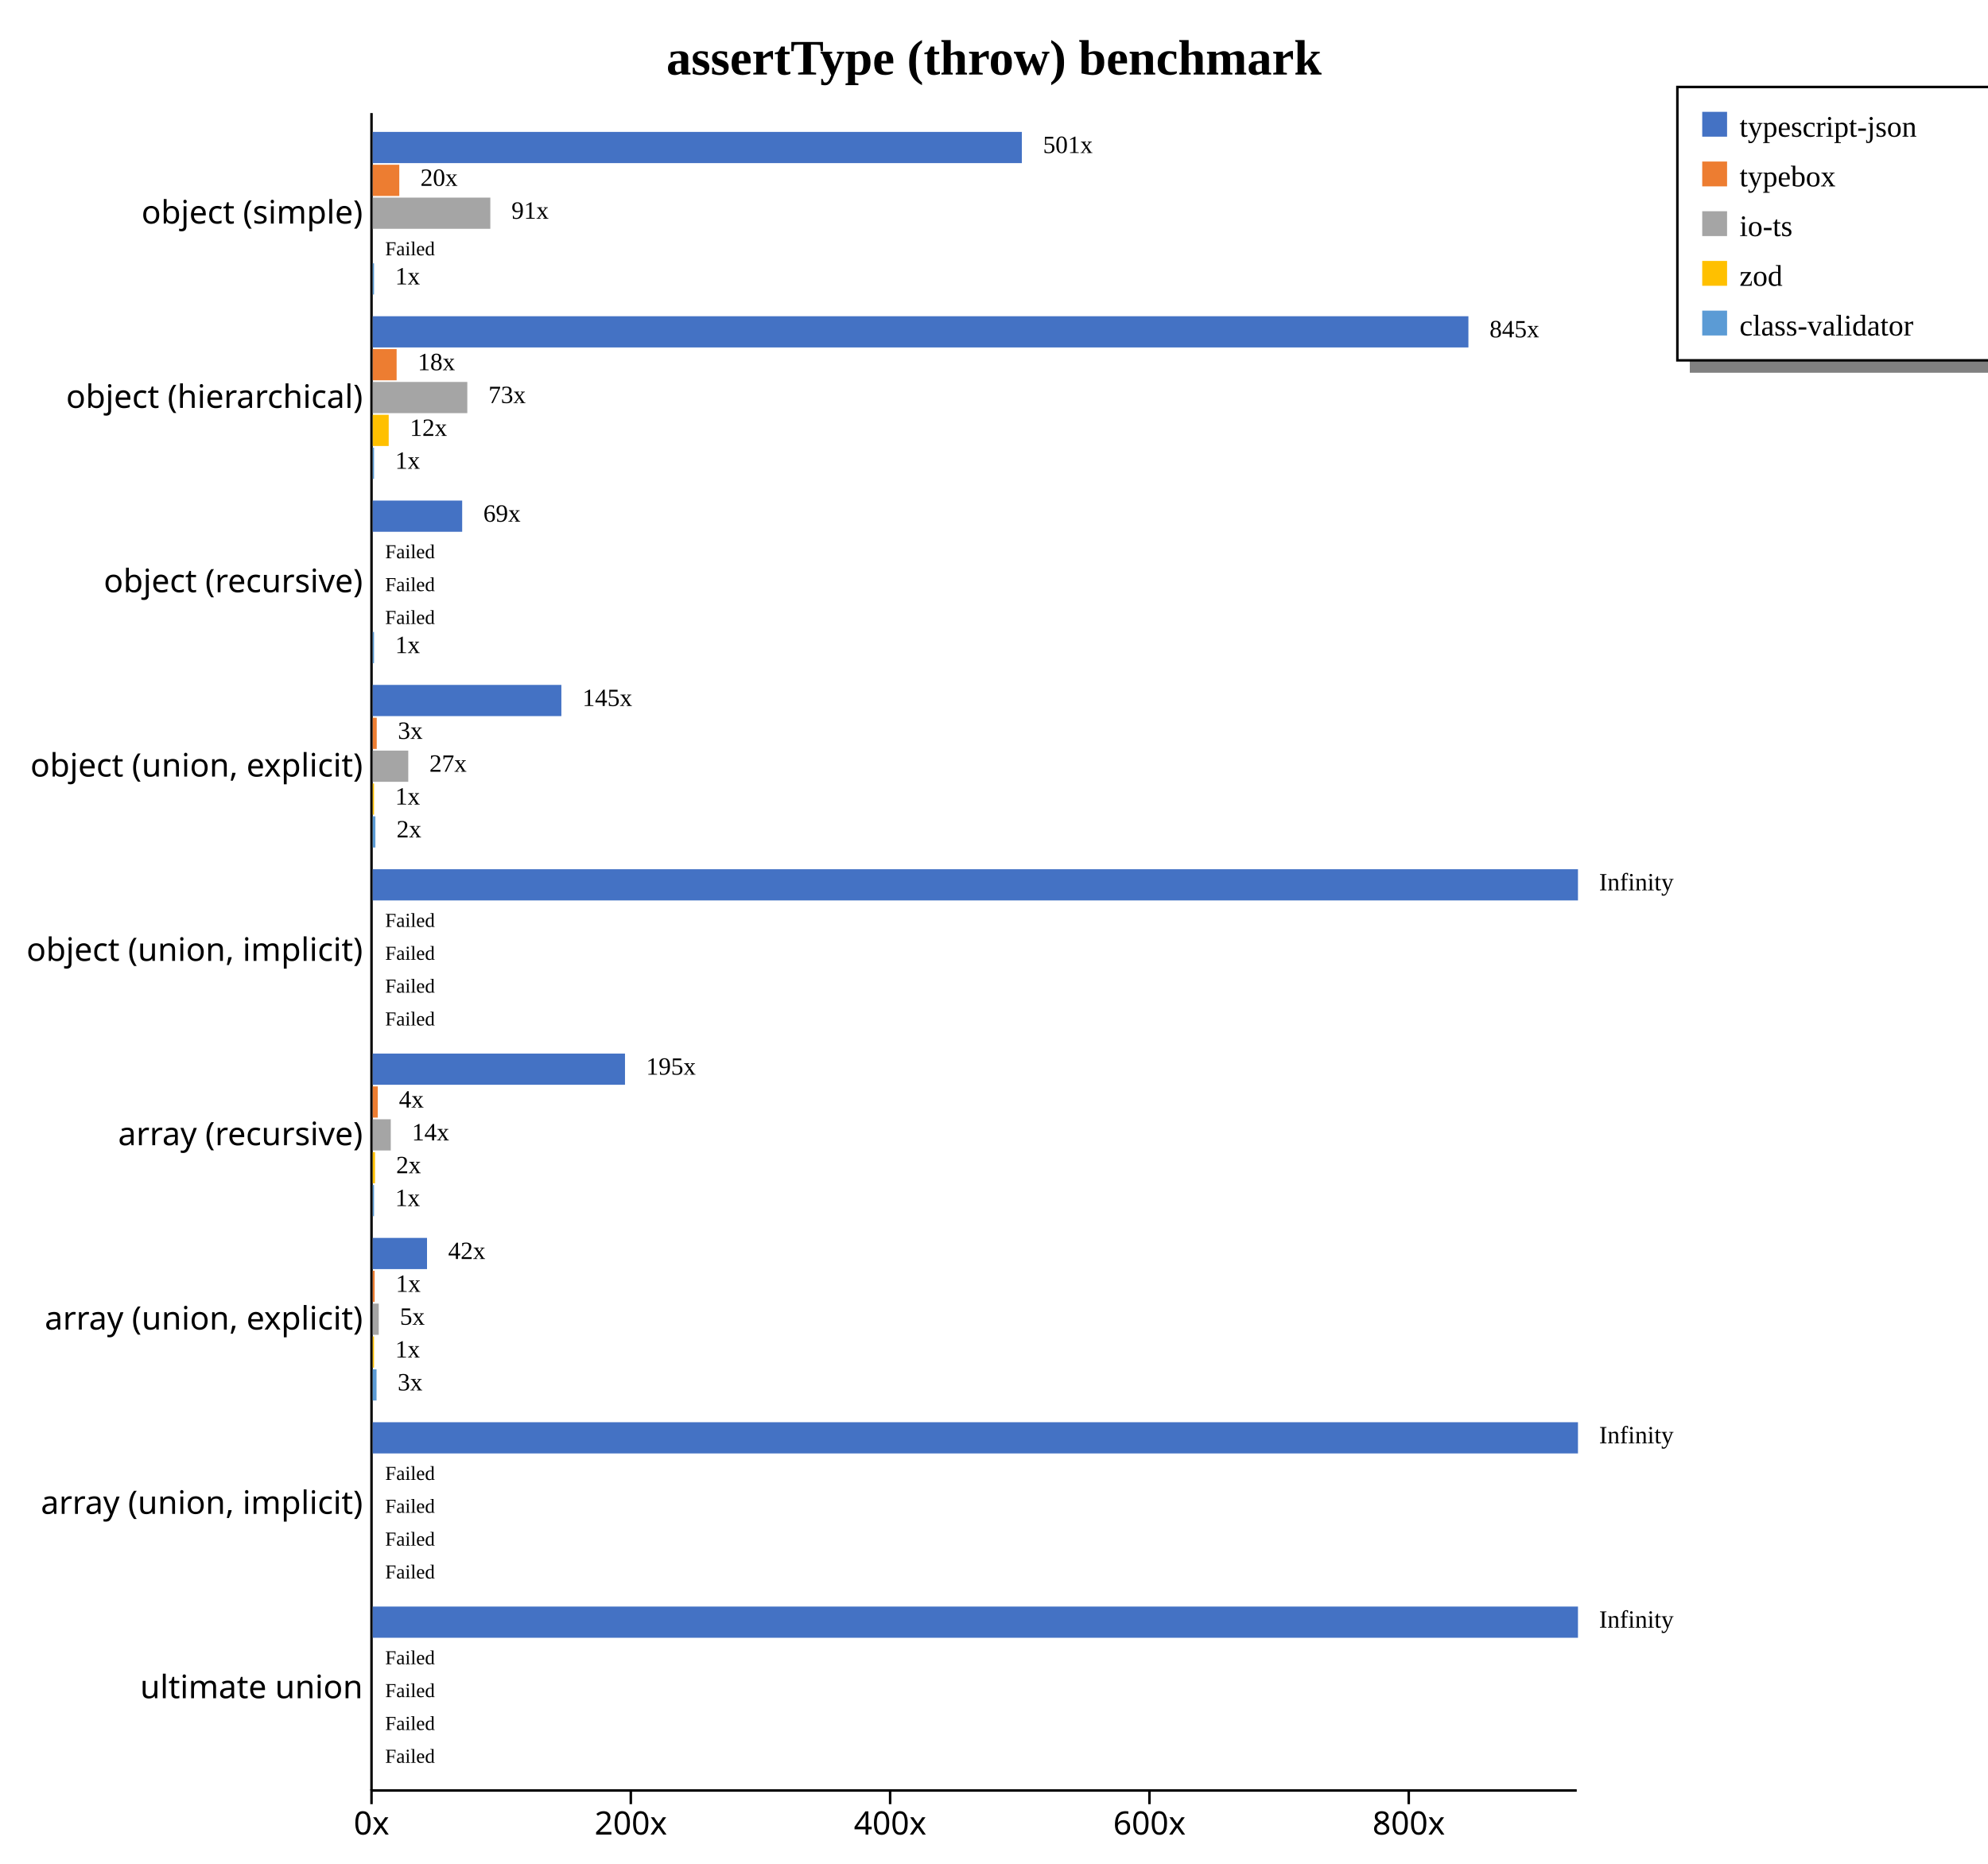
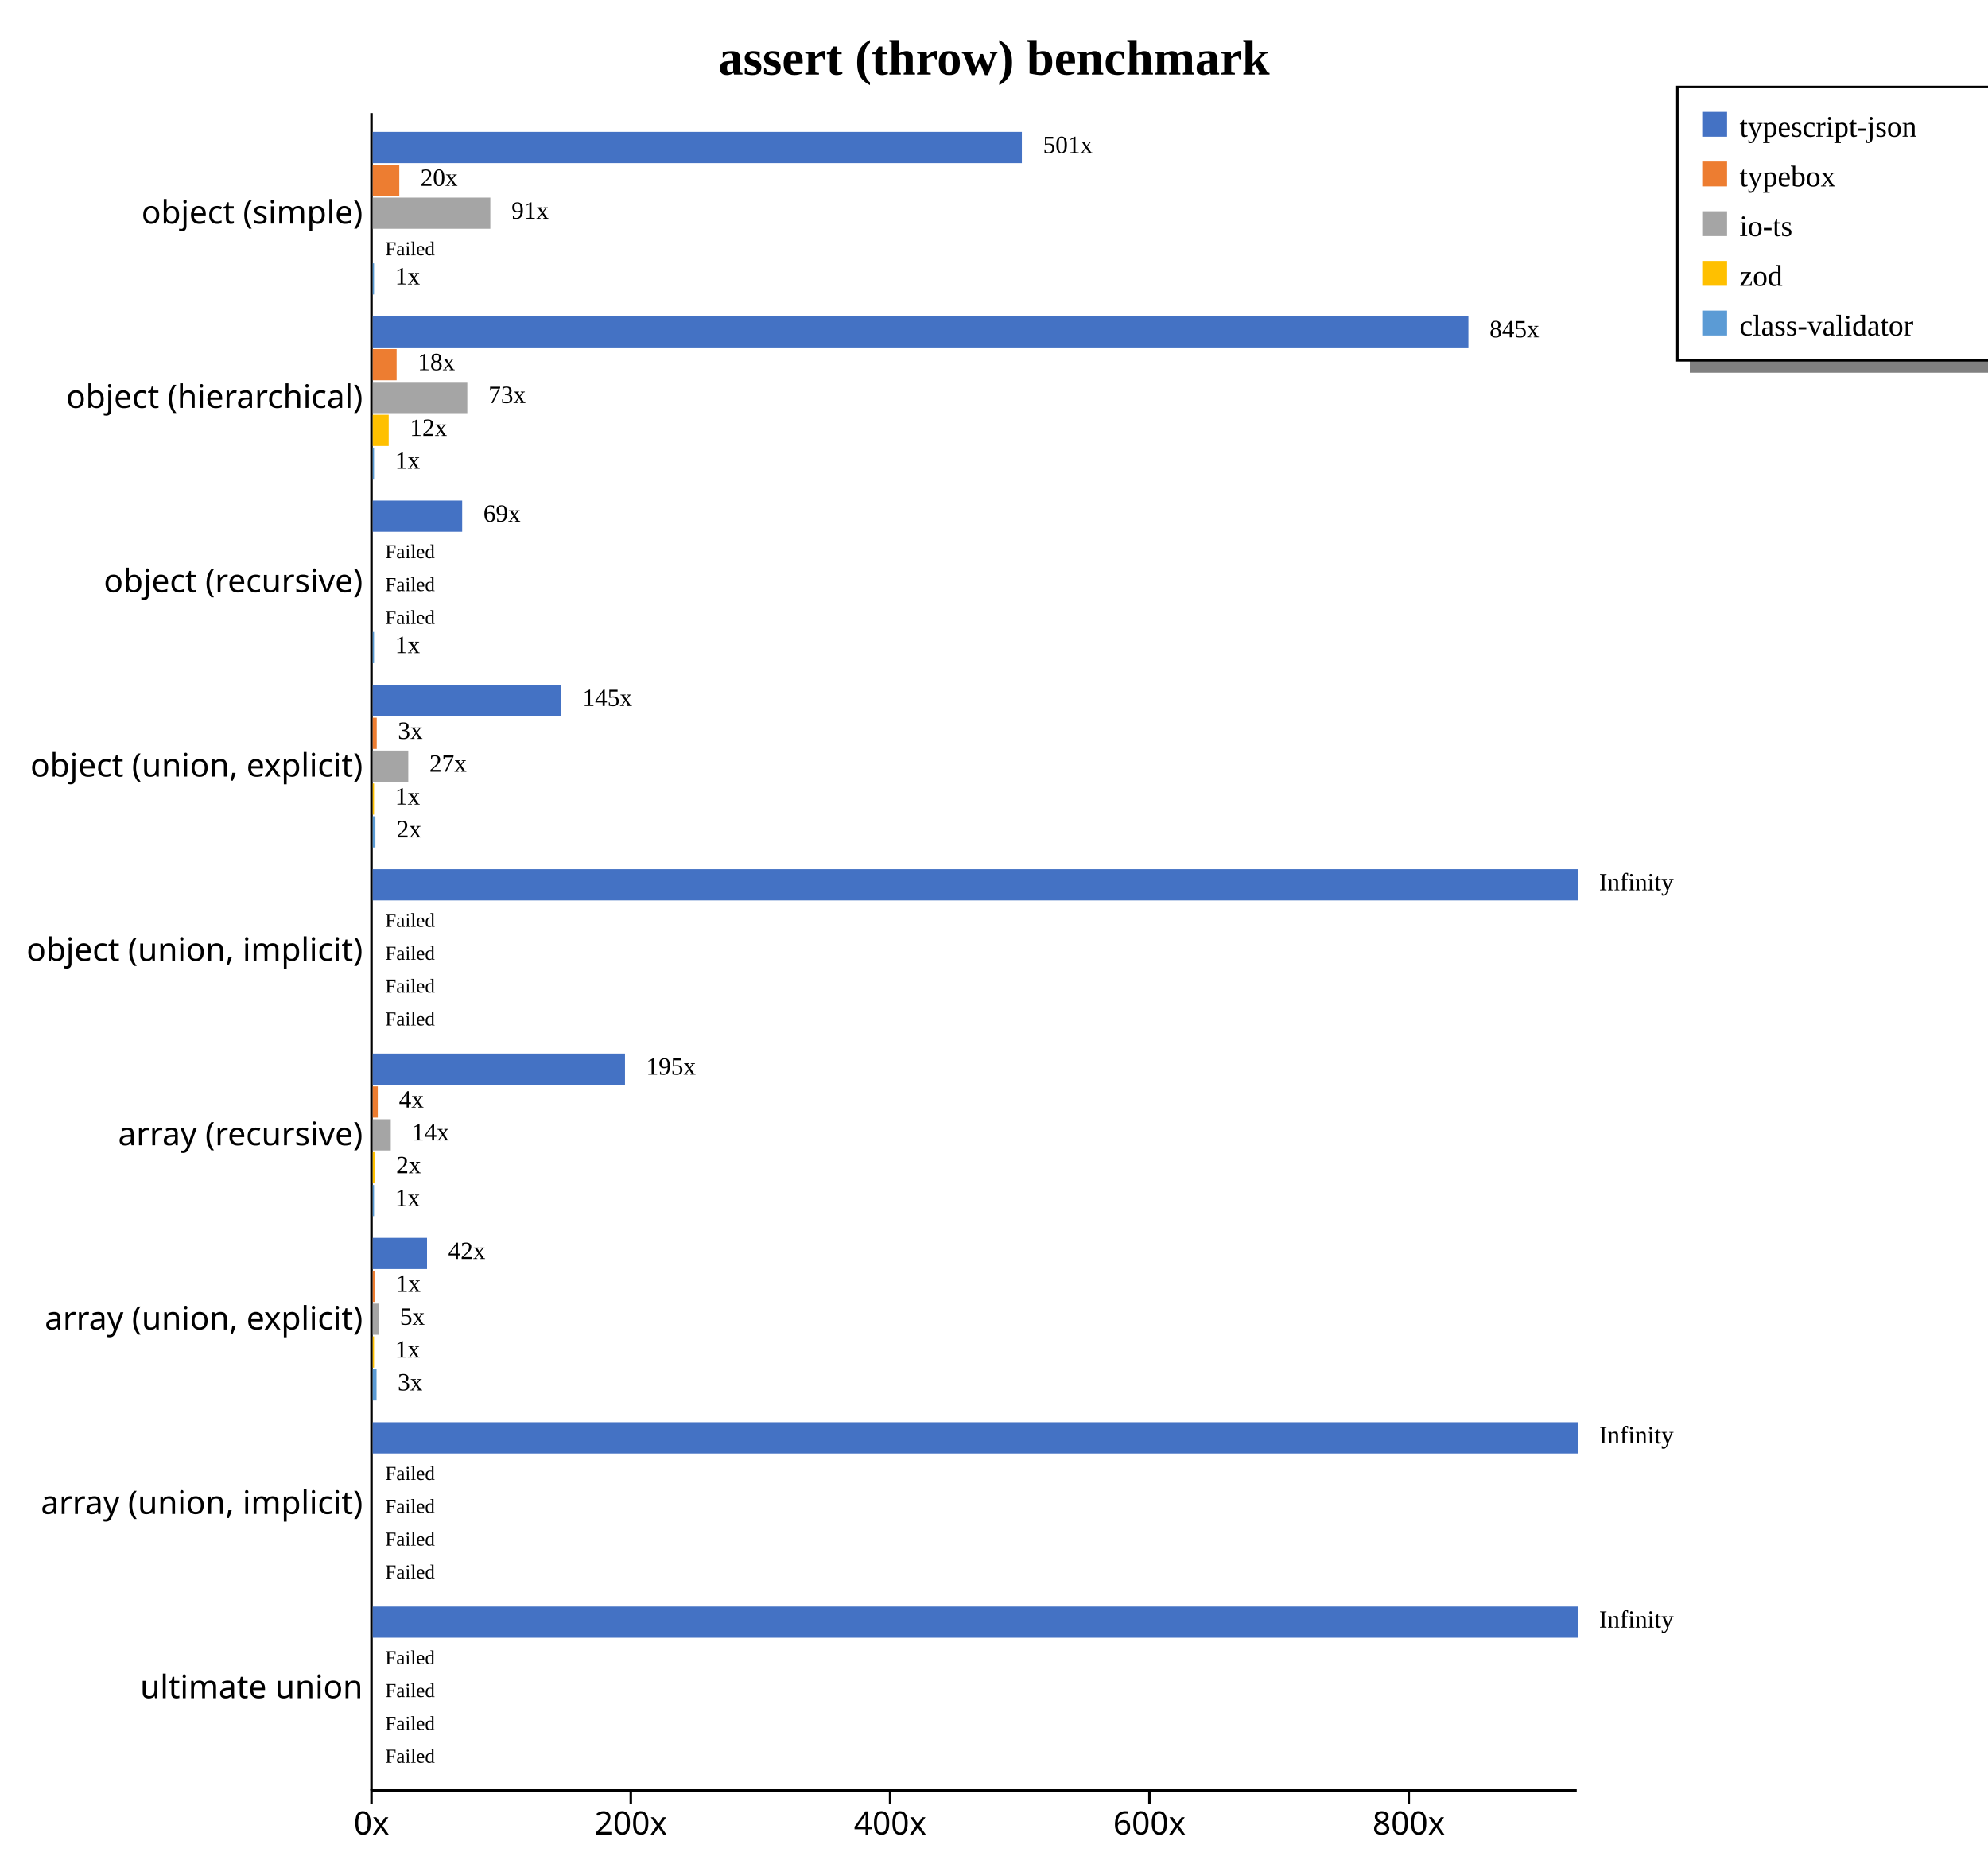
<svg xmlns="http://www.w3.org/2000/svg" width="800" height="750" style="background-color: white;">
  <g class="y axis" transform="translate(149,45)" fill="none" font-size="10" font-family="sans-serif" text-anchor="end" style="font-size: 13px;">
    <path class="domain" stroke="currentColor" d="M0.5,0.5V675.5" />
    <g class="tick" opacity="1" transform="translate(0,40.7967)" style="font-size: 13px;">
      <line stroke="currentColor" x2="0" />
      <text fill="currentColor" x="-3" dy="0.32em">object (simple)    </text>
    </g>
    <g class="tick" opacity="1" transform="translate(0,114.9725)" style="font-size: 13px;">
      <line stroke="currentColor" x2="0" />
      <text fill="currentColor" x="-3" dy="0.32em">object (hierarchical)    </text>
    </g>
    <g class="tick" opacity="1" transform="translate(0,189.1484)" style="font-size: 13px;">
      <line stroke="currentColor" x2="0" />
      <text fill="currentColor" x="-3" dy="0.32em">object (recursive)    </text>
    </g>
    <g class="tick" opacity="1" transform="translate(0,263.3242)" style="font-size: 13px;">
      <line stroke="currentColor" x2="0" />
      <text fill="currentColor" x="-3" dy="0.32em">object (union, explicit)    </text>
    </g>
    <g class="tick" opacity="1" transform="translate(0,337.5)" style="font-size: 13px;">
      <line stroke="currentColor" x2="0" />
      <text fill="currentColor" x="-3" dy="0.32em">object (union, implicit)    </text>
    </g>
    <g class="tick" opacity="1" transform="translate(0,411.6758)" style="font-size: 13px;">
      <line stroke="currentColor" x2="0" />
      <text fill="currentColor" x="-3" dy="0.32em">array (recursive)    </text>
    </g>
    <g class="tick" opacity="1" transform="translate(0,485.8516)" style="font-size: 13px;">
      <line stroke="currentColor" x2="0" />
      <text fill="currentColor" x="-3" dy="0.32em">array (union, explicit)    </text>
    </g>
    <g class="tick" opacity="1" transform="translate(0,560.0275)" style="font-size: 13px;">
      <line stroke="currentColor" x2="0" />
      <text fill="currentColor" x="-3" dy="0.32em">array (union, implicit)    </text>
    </g>
    <g class="tick" opacity="1" transform="translate(0,634.2033)" style="font-size: 13px;">
      <line stroke="currentColor" x2="0" />
      <text fill="currentColor" x="-3" dy="0.32em">ultimate union    </text>
    </g>
  </g>
  <g class="x axis" transform="translate(149,720)" fill="none" font-size="10" font-family="sans-serif" text-anchor="middle" style="font-size: 13px;">
    <path class="domain" stroke="currentColor" d="M0.5,0.5H485.5" />
    <g class="tick" opacity="1" transform="translate(0.5,0)" style="font-size: 13px;">
      <line stroke="currentColor" y2="6" />
      <text fill="currentColor" y="9" dy="0.71em">0x</text>
    </g>
    <g class="tick" opacity="1" transform="translate(104.8504,0)" style="font-size: 13px;">
      <line stroke="currentColor" y2="6" />
      <text fill="currentColor" y="9" dy="0.71em">200x</text>
    </g>
    <g class="tick" opacity="1" transform="translate(209.2009,0)" style="font-size: 13px;">
      <line stroke="currentColor" y2="6" />
      <text fill="currentColor" y="9" dy="0.71em">400x</text>
    </g>
    <g class="tick" opacity="1" transform="translate(313.5513,0)" style="font-size: 13px;">
      <line stroke="currentColor" y2="6" />
      <text fill="currentColor" y="9" dy="0.71em">600x</text>
    </g>
    <g class="tick" opacity="1" transform="translate(417.9018,0)" style="font-size: 13px;">
      <line stroke="currentColor" y2="6" />
      <text fill="currentColor" y="9" dy="0.71em">800x</text>
    </g>
  </g>
-   <text transform="translate(400, 30)" style="text-anchor: middle; font-size: 20px; font-weight: bold;">assertType (throw) benchmark</text>
+   <text transform="translate(400, 30)" style="text-anchor: middle; font-size: 20px; font-weight: bold;">assert (throw) benchmark</text>
  <rect x="680" y="145" width="200" height="5" fill="gray" />
  <rect x="675" y="35" width="200" height="110" fill="none" stroke="black" />
  <rect x="685" y="45" width="10" height="10" style="fill: #4472c4;" />
  <text x="700" y="55" style="font-size: 12px;">typescript-json</text>
  <rect x="685" y="65" width="10" height="10" style="fill: #ed7d31;" />
  <text x="700" y="75" style="font-size: 12px;">typebox</text>
  <rect x="685" y="85" width="10" height="10" style="fill: #a5a5a5;" />
  <text x="700" y="95" style="font-size: 12px;">io-ts</text>
  <rect x="685" y="105" width="10" height="10" style="fill: #ffc000;" />
  <text x="700" y="115" style="font-size: 12px;">zod</text>
  <rect x="685" y="125" width="10" height="10" style="fill: #5b9bd5;" />
  <text x="700" y="135" style="font-size: 12px;">class-validator</text>
  <g style="font-size: 13px;">
    <g style="font-size: 13px;">
      <rect x="150" y="53.079" width="261.213" height="12.558" fill="#4472c4" />
      <rect x="150" y="66.298" width="10.68" height="12.558" fill="#ed7d31" />
      <rect x="150" y="79.517" width="47.314" height="12.558" fill="#a5a5a5" />
      <rect x="150" y="92.737" width="0" height="12.558" fill="#ffc000" />
      <rect x="150" y="105.956" width="0.522" height="12.558" fill="#5b9bd5" />
      <text class="label" x="419.713" y="61.579" font-size="10px">501x</text>
      <text class="label" x="169.18" y="74.798" font-size="10px">20x</text>
      <text class="label" x="205.814" y="88.017" font-size="10px">91x</text>
      <text class="label" x="158.5" y="101.237" font-size="10px" />
      <text class="label" x="159.022" y="114.456" font-size="10px">1x</text>
      <text class="label" x="416.213" y="63.079" font-size="8px" />
      <text class="label" x="165.68" y="76.298" font-size="8px" />
      <text class="label" x="202.314" y="89.517" font-size="8px" />
      <text class="label" x="155" y="102.737" font-size="8px">Failed</text>
      <text class="label" x="155.522" y="115.956" font-size="8px" />
    </g>
    <g style="font-size: 13px;">
      <rect x="150" y="127.254" width="440.909" height="12.558" fill="#4472c4" />
      <rect x="150" y="140.474" width="9.608" height="12.558" fill="#ed7d31" />
      <rect x="150" y="153.693" width="38.053" height="12.558" fill="#a5a5a5" />
      <rect x="150" y="166.913" width="6.421" height="12.558" fill="#ffc000" />
      <rect x="150" y="180.132" width="0.522" height="12.558" fill="#5b9bd5" />
      <text class="label" x="599.409" y="135.754" font-size="10px">845x</text>
      <text class="label" x="168.108" y="148.974" font-size="10px">18x</text>
      <text class="label" x="196.553" y="162.193" font-size="10px">73x</text>
      <text class="label" x="164.921" y="175.413" font-size="10px">12x</text>
      <text class="label" x="159.022" y="188.632" font-size="10px">1x</text>
      <text class="label" x="595.909" y="137.254" font-size="8px" />
      <text class="label" x="164.608" y="150.474" font-size="8px" />
      <text class="label" x="193.053" y="163.693" font-size="8px" />
      <text class="label" x="161.421" y="176.913" font-size="8px" />
      <text class="label" x="155.522" y="190.132" font-size="8px" />
    </g>
    <g style="font-size: 13px;">
      <rect x="150" y="201.43" width="35.986" height="12.558" fill="#4472c4" />
      <rect x="150" y="214.65" width="0" height="12.558" fill="#ed7d31" />
      <rect x="150" y="227.869" width="0" height="12.558" fill="#a5a5a5" />
      <rect x="150" y="241.089" width="0" height="12.558" fill="#ffc000" />
      <rect x="150" y="254.308" width="0.522" height="12.558" fill="#5b9bd5" />
      <text class="label" x="194.486" y="209.93" font-size="10px">69x</text>
      <text class="label" x="158.5" y="223.15" font-size="10px" />
      <text class="label" x="158.5" y="236.369" font-size="10px" />
      <text class="label" x="158.5" y="249.589" font-size="10px" />
      <text class="label" x="159.022" y="262.808" font-size="10px">1x</text>
      <text class="label" x="190.986" y="211.43" font-size="8px" />
      <text class="label" x="155" y="224.65" font-size="8px">Failed</text>
      <text class="label" x="155" y="237.869" font-size="8px">Failed</text>
      <text class="label" x="155" y="251.089" font-size="8px">Failed</text>
      <text class="label" x="155.522" y="264.308" font-size="8px" />
    </g>
    <g style="font-size: 13px;">
      <rect x="150" y="275.606" width="75.902" height="12.558" fill="#4472c4" />
      <rect x="150" y="288.825" width="1.602" height="12.558" fill="#ed7d31" />
      <rect x="150" y="302.045" width="14.293" height="12.558" fill="#a5a5a5" />
      <rect x="150" y="315.264" width="0.522" height="12.558" fill="#ffc000" />
      <rect x="150" y="328.484" width="1.065" height="12.558" fill="#5b9bd5" />
      <text class="label" x="234.402" y="284.106" font-size="10px">145x</text>
      <text class="label" x="160.102" y="297.325" font-size="10px">3x</text>
      <text class="label" x="172.793" y="310.545" font-size="10px">27x</text>
      <text class="label" x="159.022" y="323.764" font-size="10px">1x</text>
      <text class="label" x="159.565" y="336.984" font-size="10px">2x</text>
      <text class="label" x="230.902" y="285.606" font-size="8px" />
      <text class="label" x="156.602" y="298.825" font-size="8px" />
      <text class="label" x="169.293" y="312.045" font-size="8px" />
      <text class="label" x="155.522" y="325.264" font-size="8px" />
      <text class="label" x="156.065" y="338.484" font-size="8px" />
    </g>
    <g style="font-size: 13px;">
      <rect x="150" y="349.782" width="485" height="12.558" fill="#4472c4" />
      <rect x="150" y="363.001" width="0" height="12.558" fill="#ed7d31" />
      <rect x="150" y="376.221" width="0" height="12.558" fill="#a5a5a5" />
      <rect x="150" y="389.44" width="0" height="12.558" fill="#ffc000" />
      <rect x="150" y="402.66" width="0" height="12.558" fill="#5b9bd5" />
      <text class="label" x="643.5" y="358.282" font-size="10px">Infinity</text>
      <text class="label" x="158.5" y="371.501" font-size="10px" />
      <text class="label" x="158.5" y="384.721" font-size="10px" />
      <text class="label" x="158.5" y="397.94" font-size="10px" />
      <text class="label" x="158.5" y="411.16" font-size="10px" />
      <text class="label" x="640" y="359.782" font-size="8px" />
      <text class="label" x="155" y="373.001" font-size="8px">Failed</text>
      <text class="label" x="155" y="386.221" font-size="8px">Failed</text>
      <text class="label" x="155" y="399.44" font-size="8px">Failed</text>
      <text class="label" x="155" y="412.66" font-size="8px">Failed</text>
    </g>
    <g style="font-size: 13px;">
      <rect x="150" y="423.958" width="101.506" height="12.558" fill="#4472c4" />
      <rect x="150" y="437.177" width="2.029" height="12.558" fill="#ed7d31" />
      <rect x="150" y="450.397" width="7.253" height="12.558" fill="#a5a5a5" />
      <rect x="150" y="463.616" width="0.914" height="12.558" fill="#ffc000" />
      <rect x="150" y="476.835" width="0.522" height="12.558" fill="#5b9bd5" />
      <text class="label" x="260.006" y="432.458" font-size="10px">195x</text>
      <text class="label" x="160.529" y="445.677" font-size="10px">4x</text>
      <text class="label" x="165.753" y="458.897" font-size="10px">14x</text>
      <text class="label" x="159.414" y="472.116" font-size="10px">2x</text>
      <text class="label" x="159.022" y="485.335" font-size="10px">1x</text>
      <text class="label" x="256.506" y="433.958" font-size="8px" />
      <text class="label" x="157.029" y="447.177" font-size="8px" />
      <text class="label" x="162.253" y="460.397" font-size="8px" />
      <text class="label" x="155.914" y="473.616" font-size="8px" />
      <text class="label" x="155.522" y="486.835" font-size="8px" />
    </g>
    <g style="font-size: 13px;">
      <rect x="150" y="498.134" width="21.84" height="12.558" fill="#4472c4" />
      <rect x="150" y="511.353" width="0.771" height="12.558" fill="#ed7d31" />
      <rect x="150" y="524.572" width="2.42" height="12.558" fill="#a5a5a5" />
      <rect x="150" y="537.792" width="0.522" height="12.558" fill="#ffc000" />
      <rect x="150" y="551.011" width="1.526" height="12.558" fill="#5b9bd5" />
      <text class="label" x="180.34" y="506.634" font-size="10px">42x</text>
      <text class="label" x="159.271" y="519.853" font-size="10px">1x</text>
      <text class="label" x="160.92" y="533.072" font-size="10px">5x</text>
      <text class="label" x="159.022" y="546.292" font-size="10px">1x</text>
      <text class="label" x="160.026" y="559.511" font-size="10px">3x</text>
      <text class="label" x="176.84" y="508.134" font-size="8px" />
      <text class="label" x="155.771" y="521.353" font-size="8px" />
      <text class="label" x="157.42" y="534.572" font-size="8px" />
      <text class="label" x="155.522" y="547.792" font-size="8px" />
      <text class="label" x="156.526" y="561.011" font-size="8px" />
    </g>
    <g style="font-size: 13px;">
      <rect x="150" y="572.309" width="485" height="12.558" fill="#4472c4" />
      <rect x="150" y="585.529" width="0" height="12.558" fill="#ed7d31" />
      <rect x="150" y="598.748" width="0" height="12.558" fill="#a5a5a5" />
      <rect x="150" y="611.968" width="0" height="12.558" fill="#ffc000" />
      <rect x="150" y="625.187" width="0" height="12.558" fill="#5b9bd5" />
      <text class="label" x="643.5" y="580.809" font-size="10px">Infinity</text>
      <text class="label" x="158.5" y="594.029" font-size="10px" />
      <text class="label" x="158.5" y="607.248" font-size="10px" />
      <text class="label" x="158.5" y="620.468" font-size="10px" />
      <text class="label" x="158.5" y="633.687" font-size="10px" />
      <text class="label" x="640" y="582.309" font-size="8px" />
      <text class="label" x="155" y="595.529" font-size="8px">Failed</text>
      <text class="label" x="155" y="608.748" font-size="8px">Failed</text>
      <text class="label" x="155" y="621.968" font-size="8px">Failed</text>
      <text class="label" x="155" y="635.187" font-size="8px">Failed</text>
    </g>
    <g style="font-size: 13px;">
      <rect x="150" y="646.485" width="485" height="12.558" fill="#4472c4" />
      <rect x="150" y="659.705" width="0" height="12.558" fill="#ed7d31" />
      <rect x="150" y="672.924" width="0" height="12.558" fill="#a5a5a5" />
      <rect x="150" y="686.144" width="0" height="12.558" fill="#ffc000" />
      <rect x="150" y="699.363" width="0" height="12.558" fill="#5b9bd5" />
      <text class="label" x="643.5" y="654.985" font-size="10px">Infinity</text>
      <text class="label" x="158.5" y="668.205" font-size="10px" />
      <text class="label" x="158.5" y="681.424" font-size="10px" />
      <text class="label" x="158.5" y="694.644" font-size="10px" />
      <text class="label" x="158.5" y="707.863" font-size="10px" />
      <text class="label" x="640" y="656.485" font-size="8px" />
      <text class="label" x="155" y="669.705" font-size="8px">Failed</text>
      <text class="label" x="155" y="682.924" font-size="8px">Failed</text>
      <text class="label" x="155" y="696.144" font-size="8px">Failed</text>
      <text class="label" x="155" y="709.363" font-size="8px">Failed</text>
    </g>
  </g>
</svg>
